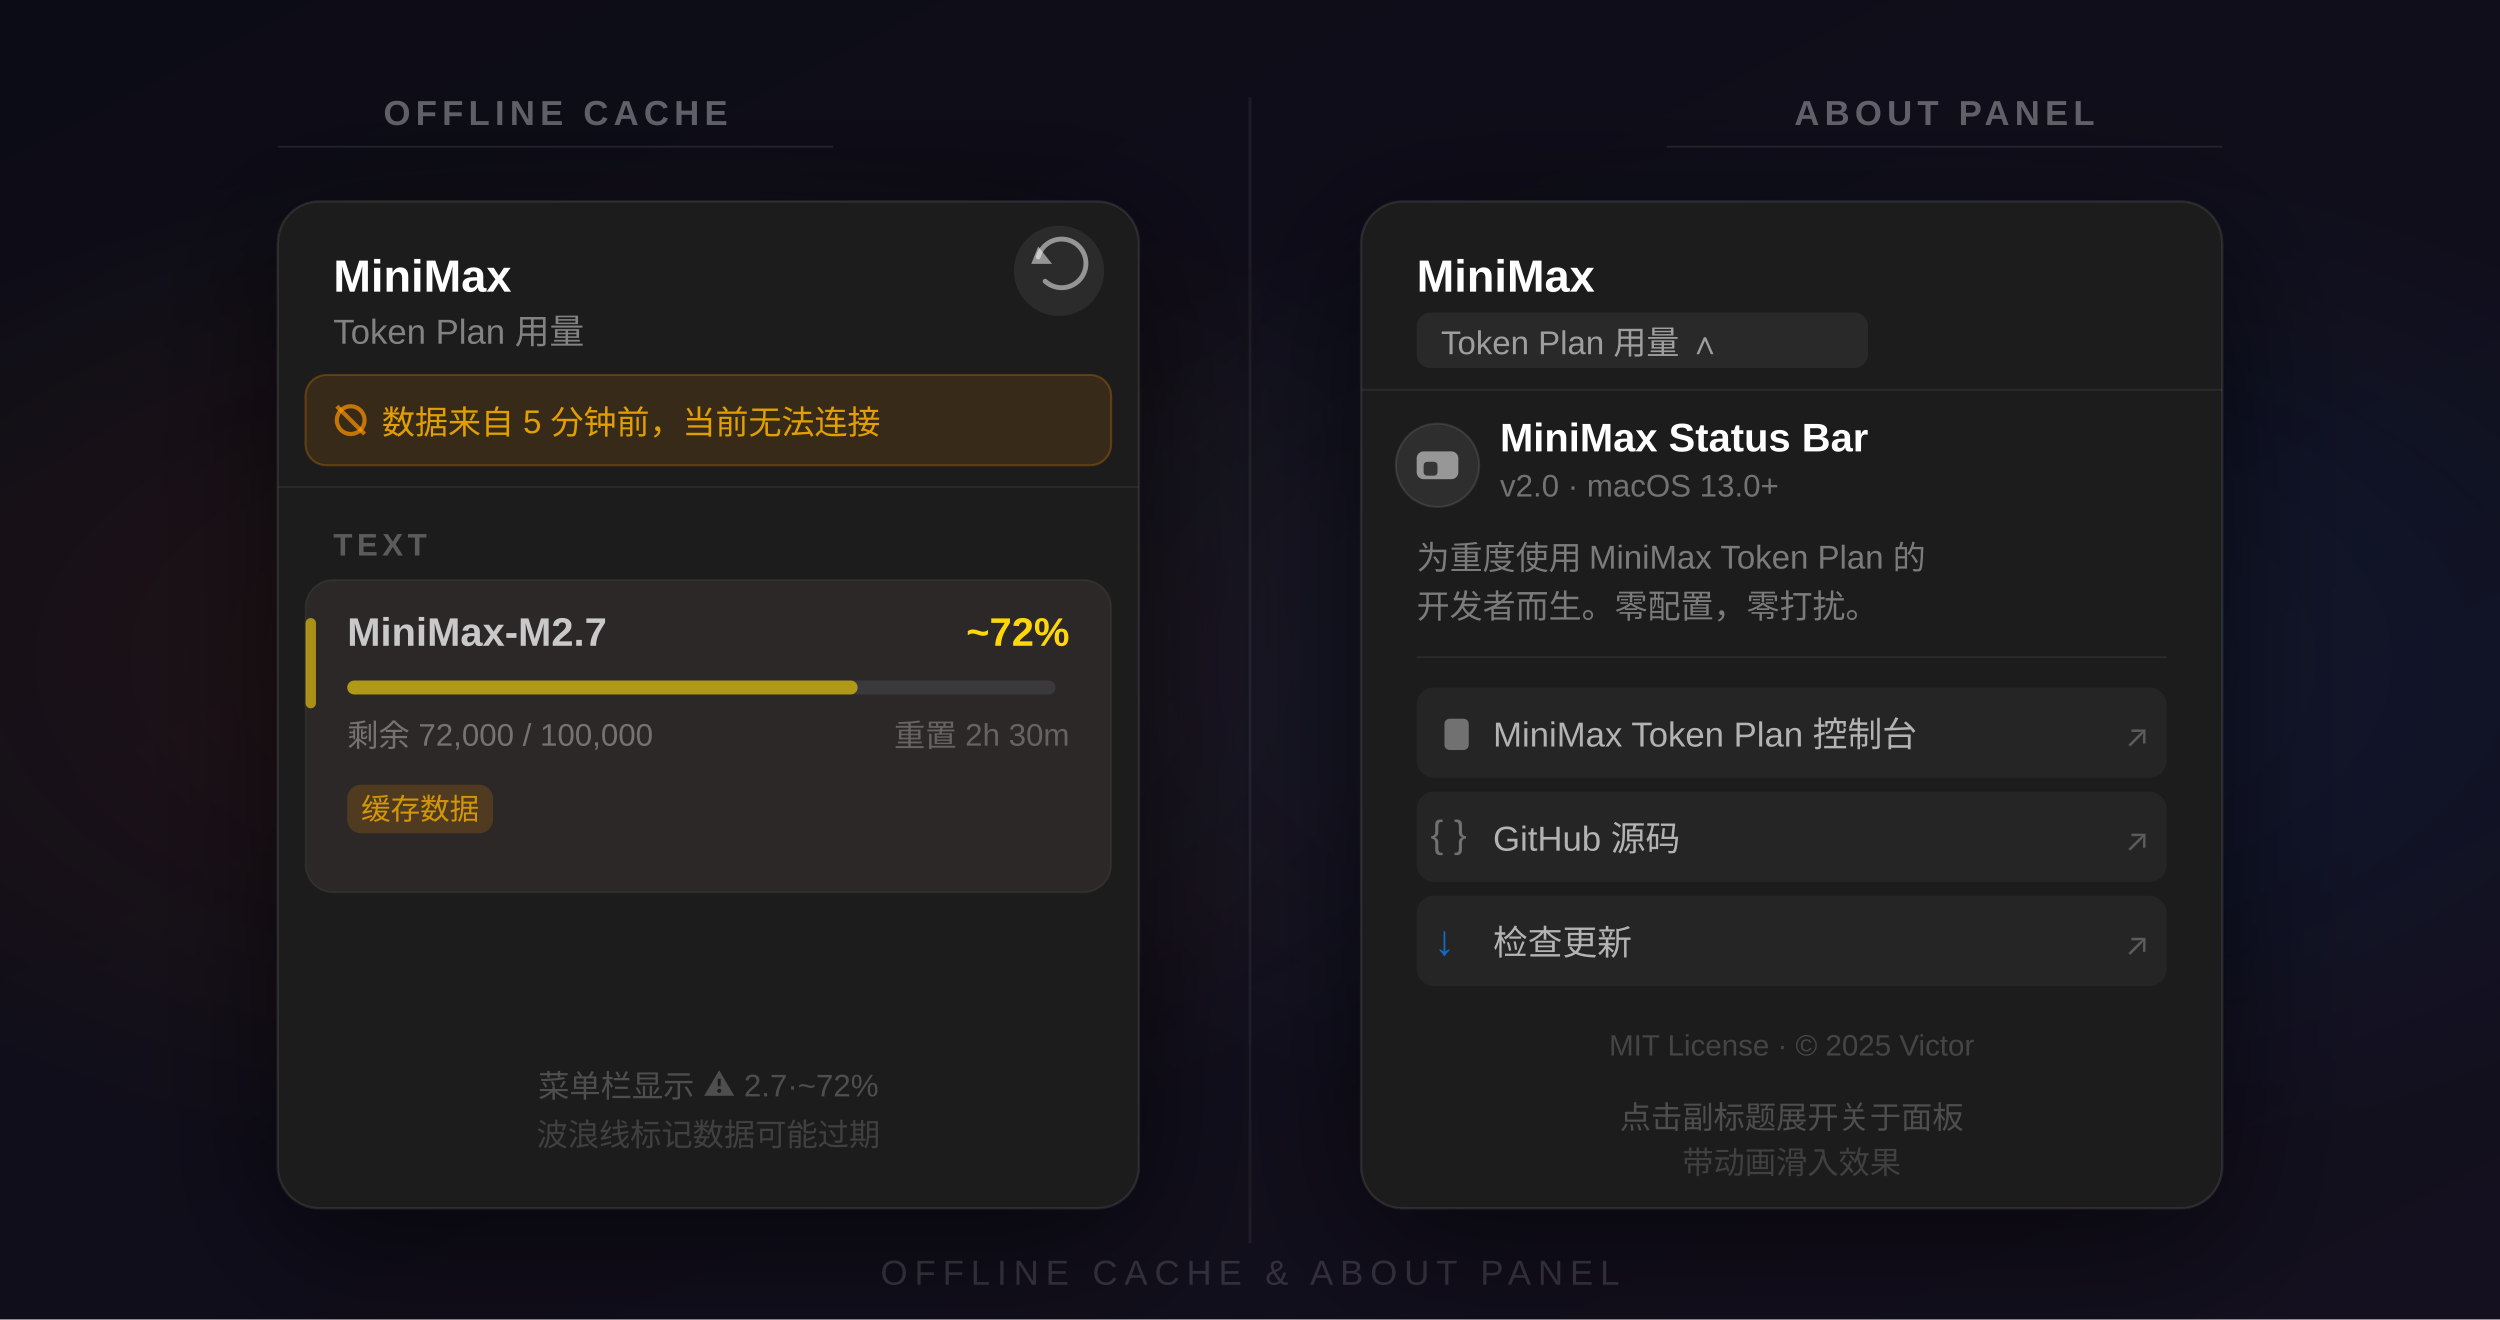
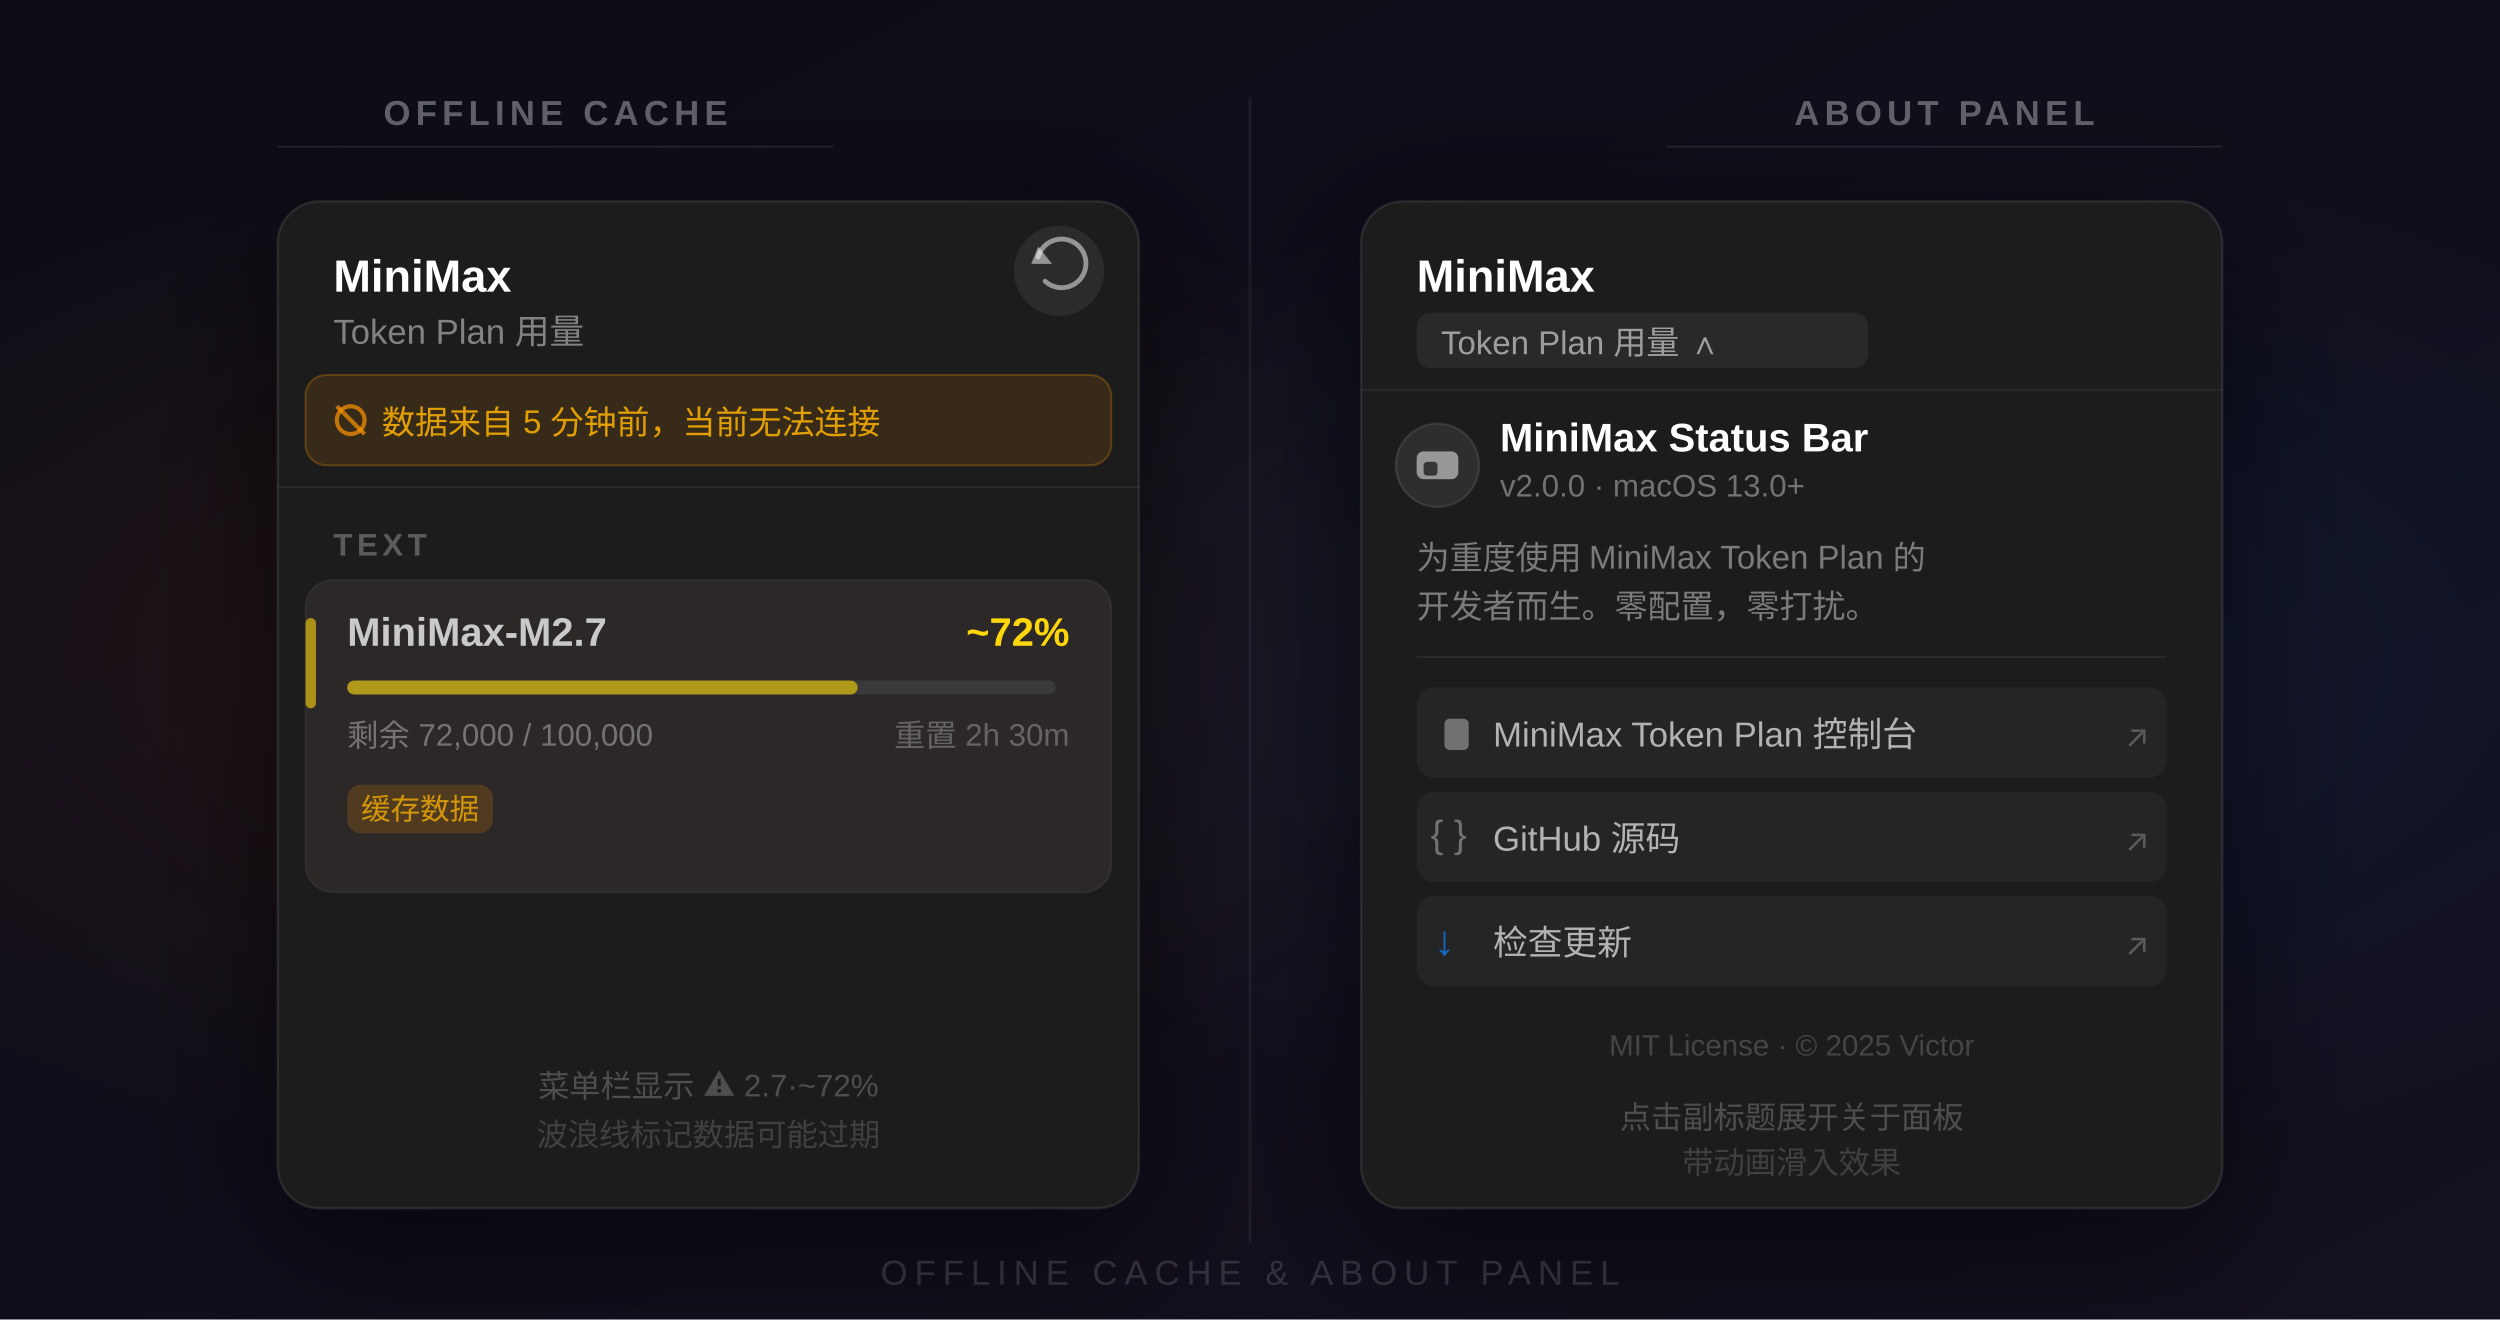
<svg xmlns="http://www.w3.org/2000/svg" width="720" height="380" viewBox="0 0 720 380">
  <defs>
    <linearGradient id="bg2" x1="0%" y1="0%" x2="100%" y2="100%">
      <stop offset="0%" stop-color="#0c0c16" />
      <stop offset="100%" stop-color="#14101f" />
    </linearGradient>
    <radialGradient id="g-orange" cx="25%" cy="50%" r="40%">
      <stop offset="0%" stop-color="#ff6b00" stop-opacity="0.1" />
      <stop offset="100%" stop-color="#ff6b00" stop-opacity="0" />
    </radialGradient>
    <radialGradient id="g-blue" cx="75%" cy="50%" r="40%">
      <stop offset="0%" stop-color="#0a84ff" stop-opacity="0.1" />
      <stop offset="100%" stop-color="#0a84ff" stop-opacity="0" />
    </radialGradient>
    <filter id="s2" x="-20%" y="-20%" width="140%" height="140%">
      <feDropShadow dx="0" dy="10" stdDeviation="20" flood-color="#000" flood-opacity="0.6" />
    </filter>
  </defs>
  <rect width="720" height="380" fill="url(#bg2)" />
  <rect width="720" height="380" fill="url(#g-orange)" />
  <rect width="720" height="380" fill="url(#g-blue)" />
  <text x="160" y="36" font-size="10" font-weight="600" fill="rgba(255,255,255,0.35)" font-family="'-apple-system','Helvetica Neue',Arial,sans-serif" text-anchor="middle" letter-spacing="1.5">OFFLINE CACHE</text>
  <rect x="80" y="42" width="160" height="0.5" fill="rgba(255,255,255,0.1)" />
  <text x="560" y="36" font-size="10" font-weight="600" fill="rgba(255,255,255,0.35)" font-family="'-apple-system','Helvetica Neue',Arial,sans-serif" text-anchor="middle" letter-spacing="1.5">ABOUT PANEL</text>
  <rect x="480" y="42" width="160" height="0.5" fill="rgba(255,255,255,0.1)" />
  <line x1="360" y1="28" x2="360" y2="358" stroke="rgba(255,255,255,0.06)" stroke-width="0.8" />
  <rect x="80" y="58" width="248" height="290" rx="12" fill="#1c1c1e" filter="url(#s2)" />
  <rect x="80" y="58" width="248" height="290" rx="12" fill="none" stroke="rgba(255,255,255,0.09)" stroke-width="0.7" />
  <text x="96" y="84" font-size="13" font-weight="700" fill="white" font-family="'-apple-system','Helvetica Neue',Arial,sans-serif">MiniMax</text>
  <text x="96" y="99" font-size="10" fill="rgba(255,255,255,0.45)" font-family="'-apple-system','Helvetica Neue',Arial,sans-serif">Token Plan 用量</text>
  <circle cx="305" cy="78" r="13" fill="rgba(255,255,255,0.07)" />
  <path d="M299,74 A7,7 0 1,1 301,81" fill="none" stroke="rgba(255,255,255,0.5)" stroke-width="1.4" stroke-linecap="round" />
  <polygon points="299,71 297,76 303,76" fill="rgba(255,255,255,0.5)" />
  <rect x="88" y="108" width="232" height="26" rx="6" fill="rgba(255,149,0,0.12)" />
  <rect x="88" y="108" width="232" height="26" rx="6" fill="none" stroke="rgba(255,149,0,0.25)" stroke-width="0.6" />
  <circle cx="101" cy="121" r="4" fill="none" stroke="rgba(255,149,0,0.7)" stroke-width="1.2" />
  <line x1="97" y1="117" x2="105" y2="125" stroke="rgba(255,149,0,0.7)" stroke-width="1.2" />
  <text x="110" y="125" font-size="9.5" fill="rgba(255,180,0,0.85)" font-family="'-apple-system','Helvetica Neue',Arial,sans-serif">数据来自 5 分钟前，当前无法连接</text>
  <rect x="80" y="140" width="248" height="0.5" fill="rgba(255,255,255,0.07)" />
  <text x="96" y="160" font-size="9" font-weight="600" fill="rgba(255,255,255,0.28)" font-family="'-apple-system','Helvetica Neue',Arial,sans-serif" letter-spacing="1.3">TEXT</text>
  <rect x="88" y="167" width="232" height="90" rx="8" fill="#252528" />
  <rect x="88" y="167" width="232" height="90" rx="8" fill="rgba(255,149,0,0.03)" />
  <rect x="88" y="167" width="232" height="90" rx="8" fill="none" stroke="rgba(255,255,255,0.06)" stroke-width="0.5" />
  <rect x="88" y="178" width="3" height="26" rx="1.5" fill="#ffd60a" opacity="0.6" />
  <text x="100" y="186" font-size="11.5" font-weight="600" fill="rgba(255,255,255,0.75)" font-family="'-apple-system','Helvetica Neue',Arial,sans-serif">MiniMax-M2.7</text>
  <text x="308" y="186" font-size="11.5" font-weight="600" fill="#ffd60a" font-family="'-apple-system','Helvetica Neue',Arial,sans-serif" text-anchor="end">~72%</text>
  <rect x="100" y="196" width="204" height="4" rx="2" fill="#3a3a3c" />
  <rect x="100" y="196" width="147" height="4" rx="2" fill="rgba(255,215,0,0.6)" />
  <text x="100" y="215" font-size="9" fill="rgba(255,255,255,0.35)" font-family="'-apple-system','Helvetica Neue',Arial,sans-serif">剩余 72,000 / 100,000</text>
  <text x="308" y="215" font-size="9" fill="rgba(255,255,255,0.28)" font-family="'-apple-system','Helvetica Neue',Arial,sans-serif" text-anchor="end">重置 2h 30m</text>
  <rect x="100" y="226" width="42" height="14" rx="4" fill="rgba(255,149,0,0.18)" />
  <text x="121" y="236" font-size="8.5" fill="rgba(255,180,0,0.75)" font-family="'-apple-system','Helvetica Neue',Arial,sans-serif" text-anchor="middle">缓存数据</text>
  <text x="204" y="316" font-size="9" fill="rgba(255,255,255,0.22)" font-family="'-apple-system','Helvetica Neue',Arial,sans-serif" text-anchor="middle">菜单栏显示 ⚠ 2.7·~72%</text>
  <text x="204" y="330" font-size="9" fill="rgba(255,255,255,0.16)" font-family="'-apple-system','Helvetica Neue',Arial,sans-serif" text-anchor="middle">波浪线标记数据可能过期</text>
  <rect x="392" y="58" width="248" height="290" rx="12" fill="#1c1c1e" filter="url(#s2)" />
  <rect x="392" y="58" width="248" height="290" rx="12" fill="none" stroke="rgba(255,255,255,0.09)" stroke-width="0.7" />
  <text x="408" y="84" font-size="13" font-weight="700" fill="white" font-family="'-apple-system','Helvetica Neue',Arial,sans-serif">MiniMax</text>
  <rect x="408" y="90" width="130" height="16" rx="4" fill="rgba(255,255,255,0.06)" />
  <text x="415" y="102" font-size="9.5" fill="rgba(255,255,255,0.55)" font-family="'-apple-system','Helvetica Neue',Arial,sans-serif">Token Plan 用量  ∧</text>
  <rect x="392" y="112" width="248" height="0.5" fill="rgba(255,255,255,0.07)" />
  <circle cx="414" cy="134" r="12" fill="rgba(255,255,255,0.08)" />
  <circle cx="414" cy="134" r="12" fill="none" stroke="rgba(255,255,255,0.1)" stroke-width="0.6" />
  <rect x="408" y="130" width="12" height="8" rx="2" fill="rgba(255,255,255,0.5)" />
  <rect x="410" y="133" width="4" height="4" rx="1" fill="rgba(30,30,30,0.8)" />
  <text x="432" y="130" font-size="11.5" font-weight="600" fill="white" font-family="'-apple-system','Helvetica Neue',Arial,sans-serif">MiniMax Status Bar</text>
-   <text x="432" y="143" font-size="9" fill="rgba(255,255,255,0.38)" font-family="'-apple-system','Helvetica Neue',Arial,sans-serif">v2.0 · macOS 13.0+</text>
+   <text x="432" y="143" font-size="9" fill="rgba(255,255,255,0.38)" font-family="'-apple-system','Helvetica Neue',Arial,sans-serif">v2.0.0 · macOS 13.0+</text>
  <text x="408" y="164" font-size="9.5" fill="rgba(255,255,255,0.42)" font-family="'-apple-system','Helvetica Neue',Arial,sans-serif">为重度使用 MiniMax Token Plan 的</text>
  <text x="408" y="178" font-size="9.5" fill="rgba(255,255,255,0.42)" font-family="'-apple-system','Helvetica Neue',Arial,sans-serif">开发者而生。零配置，零打扰。</text>
  <rect x="408" y="189" width="216" height="0.5" fill="rgba(255,255,255,0.07)" />
  <rect x="408" y="198" width="216" height="26" rx="5" fill="rgba(255,255,255,0.04)" />
  <rect x="416" y="207" width="7" height="9" rx="1.5" fill="rgba(255,255,255,0.35)" />
  <text x="430" y="215" font-size="10" fill="rgba(255,255,255,0.65)" font-family="'-apple-system','Helvetica Neue',Arial,sans-serif">MiniMax Token Plan 控制台</text>
  <text x="619" y="215" font-size="9" fill="rgba(255,255,255,0.25)" font-family="'-apple-system','Helvetica Neue',Arial,sans-serif" text-anchor="end">↗</text>
  <rect x="408" y="228" width="216" height="26" rx="5" fill="rgba(255,255,255,0.04)" />
  <text x="412" y="244" font-size="11" fill="rgba(255,255,255,0.35)" font-family="'-apple-system','Helvetica Neue',Arial,sans-serif">{ }</text>
  <text x="430" y="245" font-size="10" fill="rgba(255,255,255,0.65)" font-family="'-apple-system','Helvetica Neue',Arial,sans-serif">GitHub 源码</text>
  <text x="619" y="245" font-size="9" fill="rgba(255,255,255,0.25)" font-family="'-apple-system','Helvetica Neue',Arial,sans-serif" text-anchor="end">↗</text>
  <rect x="408" y="258" width="216" height="26" rx="5" fill="rgba(255,255,255,0.04)" />
  <text x="413" y="275" font-size="12" fill="rgba(10,132,255,0.75)" font-family="'-apple-system','Helvetica Neue',Arial,sans-serif">↓</text>
  <text x="430" y="275" font-size="10" fill="rgba(255,255,255,0.65)" font-family="'-apple-system','Helvetica Neue',Arial,sans-serif">检查更新</text>
  <text x="619" y="275" font-size="9" fill="rgba(255,255,255,0.25)" font-family="'-apple-system','Helvetica Neue',Arial,sans-serif" text-anchor="end">↗</text>
  <text x="516" y="304" font-size="8.5" fill="rgba(255,255,255,0.18)" font-family="'-apple-system','Helvetica Neue',Arial,sans-serif" text-anchor="middle">MIT License · © 2025 Victor</text>
  <text x="516" y="325" font-size="9" fill="rgba(255,255,255,0.22)" font-family="'-apple-system','Helvetica Neue',Arial,sans-serif" text-anchor="middle">点击副标题展开关于面板</text>
  <text x="516" y="338" font-size="9" fill="rgba(255,255,255,0.16)" font-family="'-apple-system','Helvetica Neue',Arial,sans-serif" text-anchor="middle">带动画滑入效果</text>
  <text x="360" y="370" font-size="10" fill="rgba(255,255,255,0.14)" font-family="'-apple-system','Helvetica Neue',Arial,sans-serif" text-anchor="middle" letter-spacing="2">OFFLINE CACHE  &amp;  ABOUT PANEL</text>
</svg>
